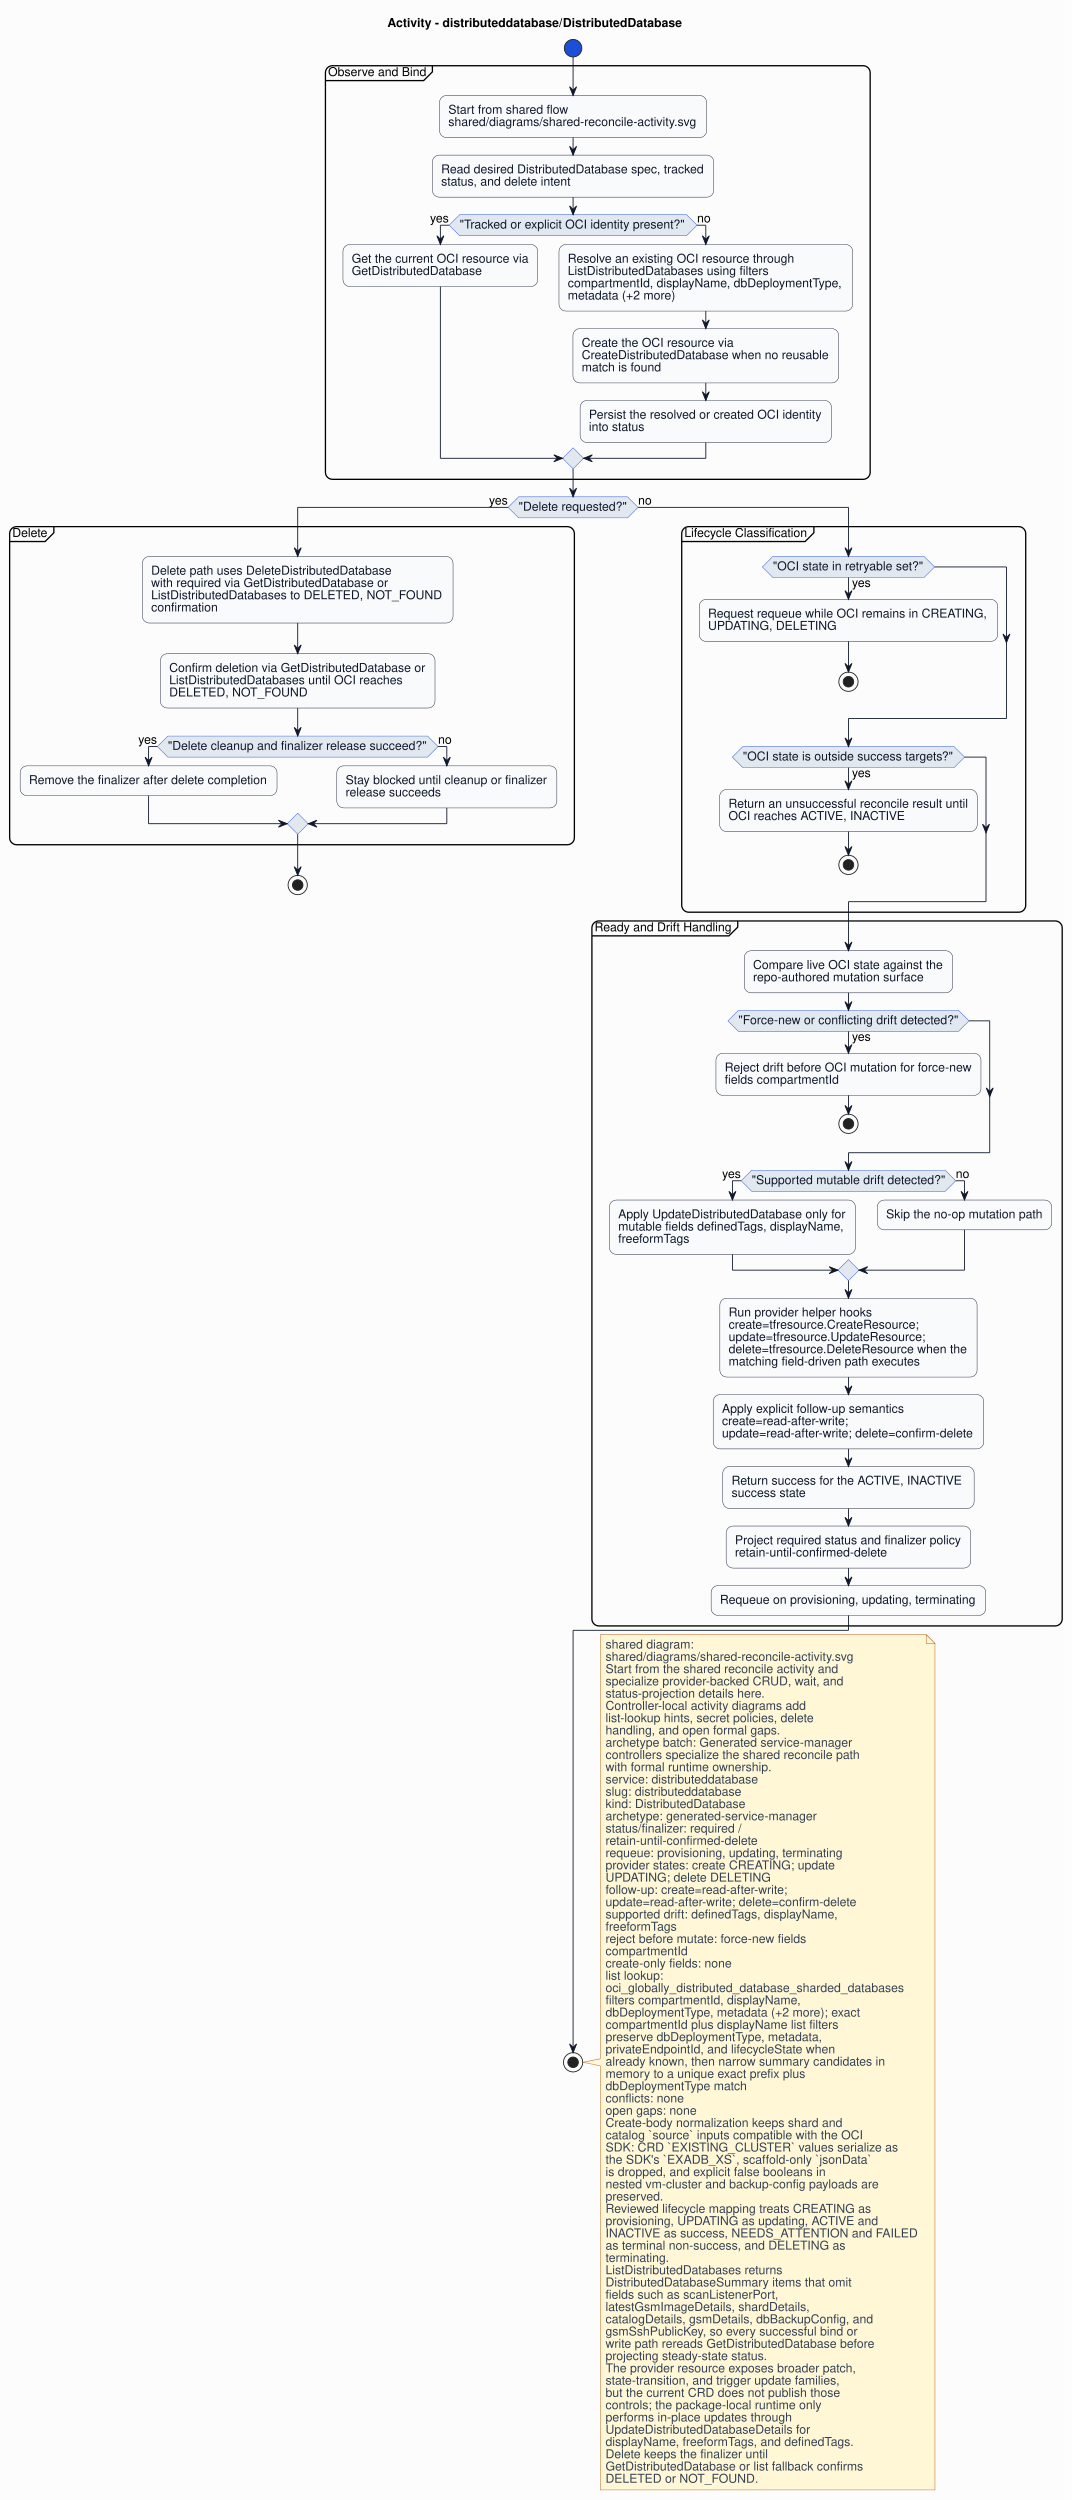
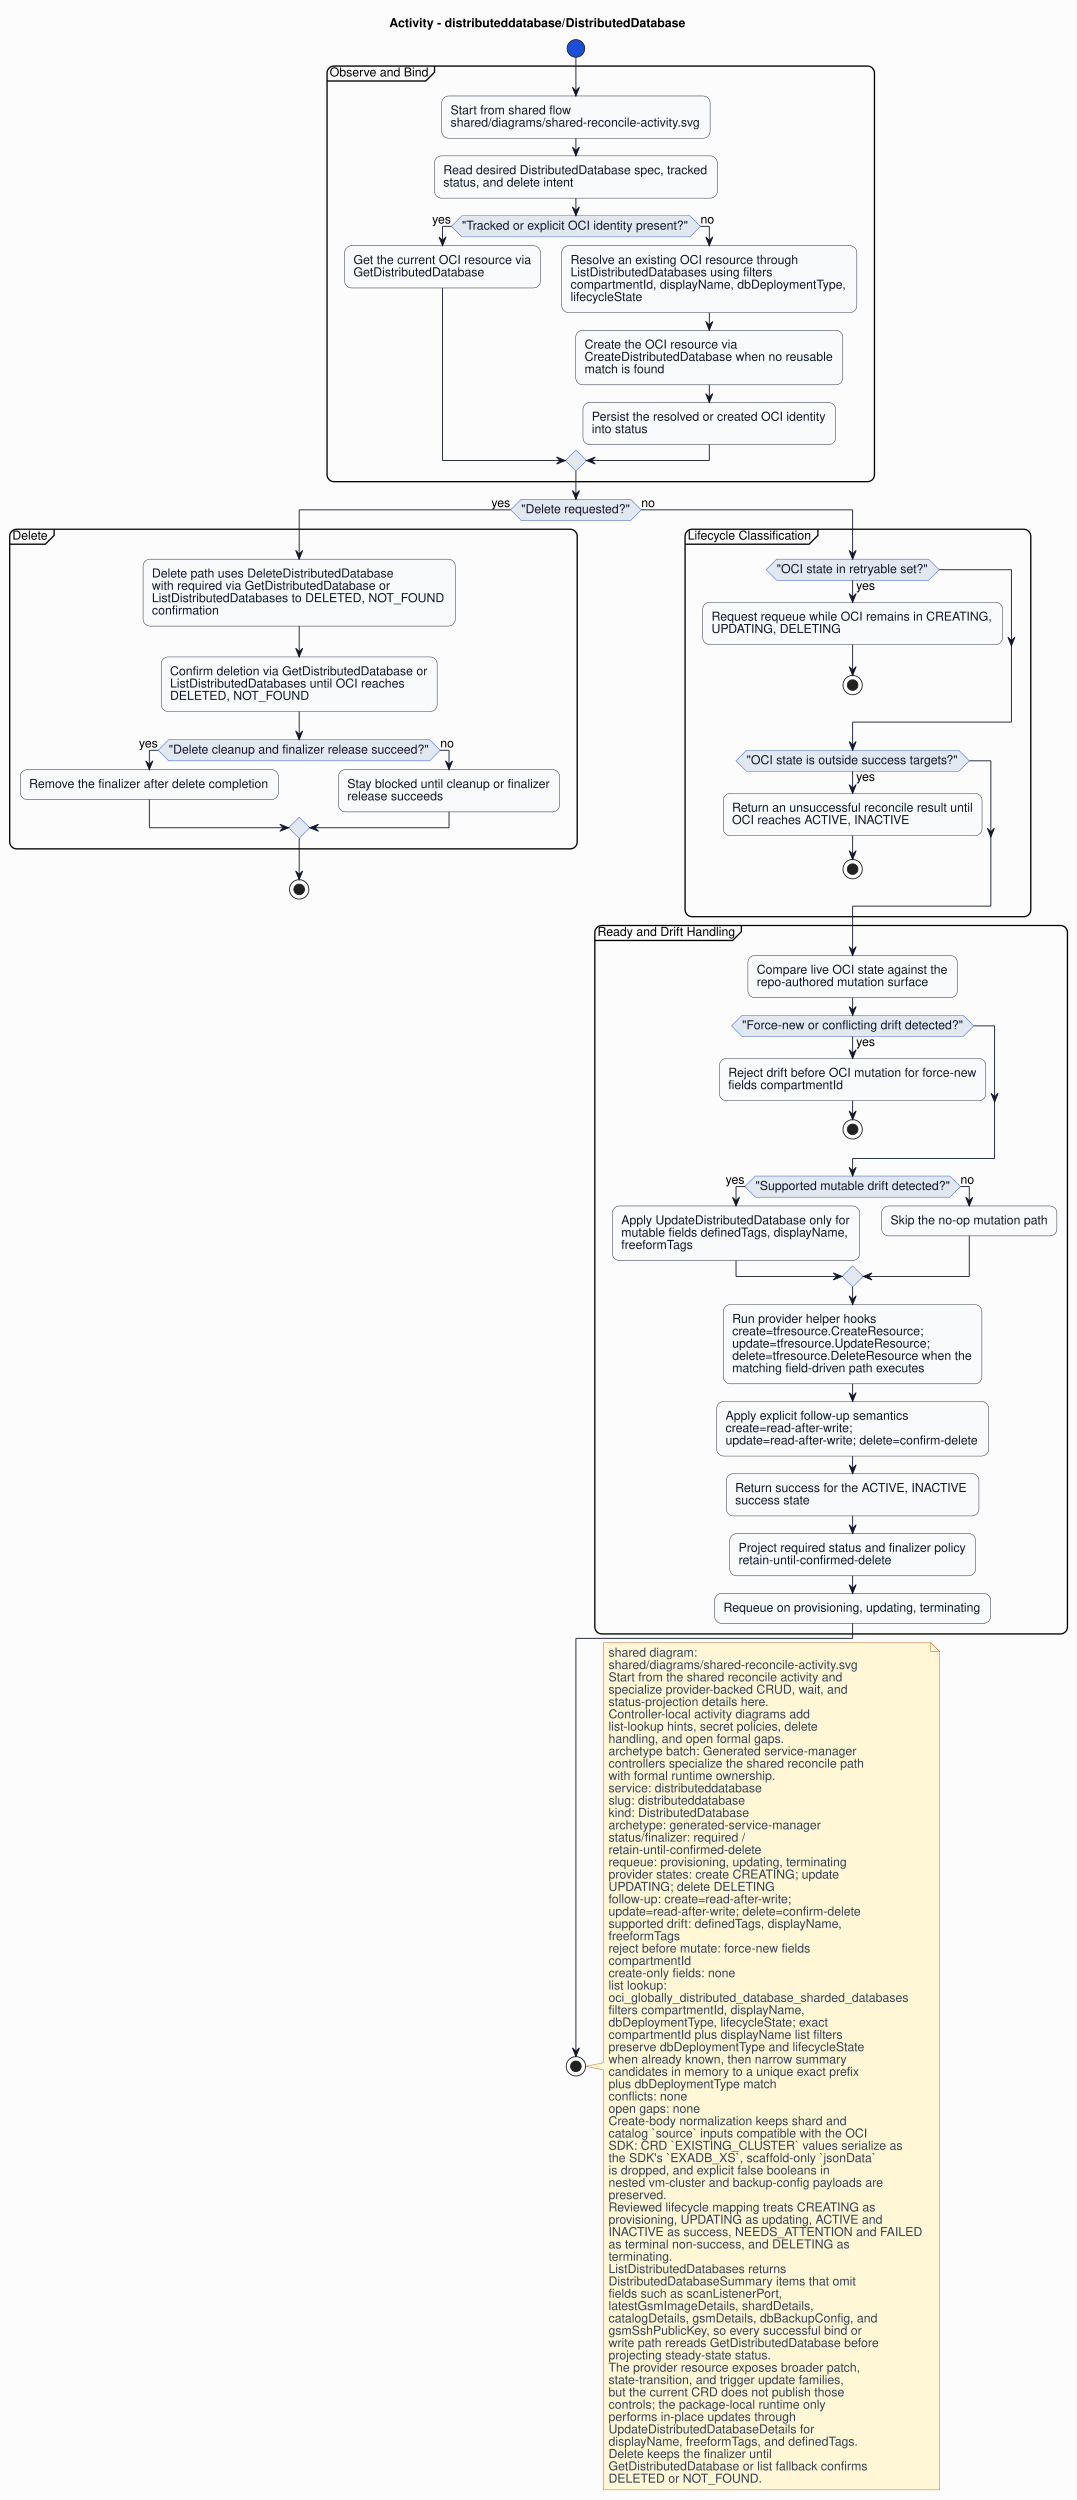
- <svg xmlns="http://www.w3.org/2000/svg" contentStyleType="text/css" data-diagram-type="ACTIVITY" height="2853px" preserveAspectRatio="none" style="width:1223px;height:2853px;background:#FCFCFD;" version="1.1" viewBox="0 0 1223 2853" width="1223px" zoomAndPan="magnify">
+ <svg xmlns="http://www.w3.org/2000/svg" contentStyleType="text/css" data-diagram-type="ACTIVITY" height="2839px" preserveAspectRatio="none" style="width:1223px;height:2839px;background:#FCFCFD;" version="1.1" viewBox="0 0 1223 2839" width="1223px" zoomAndPan="magnify">
  <defs />
  <g>
-     <rect fill="#FCFCFD" height="2853" style="stroke:none;stroke-width:1;" width="1223" x="0" y="0" />
+     <rect fill="#FCFCFD" height="2839" style="stroke:none;stroke-width:1;" width="1223" x="0" y="0" />
    <g class="title" data-source-line="10">
      <text fill="#000000" font-family="Helvetica" font-size="14" font-weight="bold" lengthAdjust="spacing" textLength="336.075" x="442.058" y="30.78">Activity - distributeddatabase/DistributedDatabase</text>
    </g>
    <ellipse cx="654.002" cy="55" fill="#1D4ED8" rx="10" ry="10" style="stroke:#222222;stroke-width:1;" />
    <rect fill="none" height="472" rx="8" ry="8" style="stroke:#000000;stroke-width:1.5;" width="621.655" x="371.385" y="75" />
    <path d="M493.453,75 L493.453,82 L483.453,92 L371.385,92" fill="none" style="stroke:#000000;stroke-width:1.5;" />
    <text fill="#000000" font-family="Helvetica" font-size="14" lengthAdjust="spacing" textLength="112.068" x="374.385" y="86.78">Observe and Bind</text>
    <rect fill="#F8FAFC" height="48" rx="8" ry="8" style="stroke:#0F172A;stroke-width:0.5;" width="304.785" x="501.61" y="109" />
    <text fill="#0F172A" font-family="Helvetica" font-size="14" lengthAdjust="spacing" textLength="136.938" x="511.61" y="129.78">Start from shared flow</text>
    <text fill="#0F172A" font-family="Helvetica" font-size="14" lengthAdjust="spacing" textLength="284.785" x="511.61" y="143.78">shared/diagrams/shared-reconcile-activity.svg</text>
    <rect fill="#F8FAFC" height="48" rx="8" ry="8" style="stroke:#0F172A;stroke-width:0.5;" width="321.164" x="493.42" y="177" />
    <text fill="#0F172A" font-family="Helvetica" font-size="14" lengthAdjust="spacing" textLength="301.164" x="503.42" y="197.78">Read desired DistributedDatabase spec, tracked</text>
    <text fill="#0F172A" font-family="Helvetica" font-size="14" lengthAdjust="spacing" textLength="148.661" x="503.42" y="211.78">status, and delete intent</text>
    <polygon fill="#E2E8F0" points="524.536,245,783.468,245,795.468,257,783.468,269,524.536,269,512.536,257,524.536,245" style="stroke:#1D4ED8;stroke-width:0.5;" />
    <text fill="#0F172A" font-family="Helvetica" font-size="14" lengthAdjust="spacing" textLength="258.932" x="524.536" y="260.78">"Tracked or explicit OCI identity present?"</text>
    <text fill="#000000" font-family="Helvetica" font-size="14" lengthAdjust="spacing" textLength="21.786" x="490.75" y="253.78">yes</text>
    <text fill="#000000" font-family="Helvetica" font-size="14" lengthAdjust="spacing" textLength="15.572" x="795.468" y="253.78">no</text>
    <rect fill="#F8FAFC" height="48" rx="8" ry="8" style="stroke:#0F172A;stroke-width:0.5;" width="222.303" x="391.385" y="279" />
    <text fill="#0F172A" font-family="Helvetica" font-size="14" lengthAdjust="spacing" textLength="202.303" x="401.385" y="299.78">Get the current OCI resource via</text>
    <text fill="#0F172A" font-family="Helvetica" font-size="14" lengthAdjust="spacing" textLength="149.413" x="401.385" y="313.78">GetDistributedDatabase</text>
    <rect fill="#F8FAFC" height="76" rx="8" ry="8" style="stroke:#0F172A;stroke-width:0.5;" width="335.144" x="637.896" y="279" />
    <text fill="#0F172A" font-family="Helvetica" font-size="14" lengthAdjust="spacing" textLength="259.909" x="647.896" y="299.78">Resolve an existing OCI resource through</text>
    <text fill="#0F172A" font-family="Helvetica" font-size="14" lengthAdjust="spacing" textLength="230.33" x="647.896" y="313.78">ListDistributedDatabases using filters</text>
    <text fill="#0F172A" font-family="Helvetica" font-size="14" lengthAdjust="spacing" textLength="315.144" x="647.896" y="327.78">compartmentId, displayName, dbDeploymentType,</text>
-     <text fill="#0F172A" font-family="Helvetica" font-size="14" lengthAdjust="spacing" textLength="123.334" x="647.896" y="341.78">metadata (+2 more)</text>
+     <text fill="#0F172A" font-family="Helvetica" font-size="14" lengthAdjust="spacing" textLength="82.482" x="647.896" y="341.78">lifecycleState</text>
    <rect fill="#F8FAFC" height="62" rx="8" ry="8" style="stroke:#0F172A;stroke-width:0.5;" width="303.281" x="653.827" y="375" />
    <text fill="#0F172A" font-family="Helvetica" font-size="14" lengthAdjust="spacing" textLength="174.296" x="663.827" y="395.78">Create the OCI resource via</text>
    <text fill="#0F172A" font-family="Helvetica" font-size="14" lengthAdjust="spacing" textLength="283.281" x="663.827" y="409.78">CreateDistributedDatabase when no reusable</text>
    <text fill="#0F172A" font-family="Helvetica" font-size="14" lengthAdjust="spacing" textLength="91.048" x="663.827" y="423.78">match is found</text>
    <rect fill="#F8FAFC" height="48" rx="8" ry="8" style="stroke:#0F172A;stroke-width:0.5;" width="286.896" x="662.02" y="457" />
    <text fill="#0F172A" font-family="Helvetica" font-size="14" lengthAdjust="spacing" textLength="266.896" x="672.02" y="477.78">Persist the resolved or created OCI identity</text>
    <text fill="#0F172A" font-family="Helvetica" font-size="14" lengthAdjust="spacing" textLength="63.813" x="672.02" y="491.78">into status</text>
    <polygon fill="#E2E8F0" points="654.002,511,666.002,523,654.002,535,642.002,523,654.002,511" style="stroke:#1D4ED8;stroke-width:0.5;" />
    <polygon fill="#E2E8F0" points="591.826,567,716.178,567,728.178,579,716.178,591,591.826,591,579.826,579,591.826,567" style="stroke:#1D4ED8;stroke-width:0.5;" />
    <text fill="#0F172A" font-family="Helvetica" font-size="14" lengthAdjust="spacing" textLength="124.353" x="591.826" y="582.78">"Delete requested?"</text>
    <text fill="#000000" font-family="Helvetica" font-size="14" lengthAdjust="spacing" textLength="21.786" x="558.04" y="575.78">yes</text>
    <text fill="#000000" font-family="Helvetica" font-size="14" lengthAdjust="spacing" textLength="15.572" x="728.178" y="575.78">no</text>
    <rect fill="none" height="363" rx="8" ry="8" style="stroke:#000000;stroke-width:1.5;" width="644.481" x="11" y="601" />
    <path d="M61.469,601 L61.469,608 L51.469,618 L11,618" fill="none" style="stroke:#000000;stroke-width:1.5;" />
    <text fill="#000000" font-family="Helvetica" font-size="14" lengthAdjust="spacing" textLength="40.469" x="14" y="612.78">Delete</text>
    <rect fill="#F8FAFC" height="76" rx="8" ry="8" style="stroke:#0F172A;stroke-width:0.5;" width="354.551" x="162.469" y="635" />
    <text fill="#0F172A" font-family="Helvetica" font-size="14" lengthAdjust="spacing" textLength="276.274" x="172.469" y="655.78">Delete path uses DeleteDistributedDatabase</text>
    <text fill="#0F172A" font-family="Helvetica" font-size="14" lengthAdjust="spacing" textLength="271.578" x="172.469" y="669.78">with required via GetDistributedDatabase or</text>
    <text fill="#0F172A" font-family="Helvetica" font-size="14" lengthAdjust="spacing" textLength="334.551" x="172.469" y="683.78">ListDistributedDatabases to DELETED, NOT_FOUND</text>
    <text fill="#0F172A" font-family="Helvetica" font-size="14" lengthAdjust="spacing" textLength="76.255" x="172.469" y="697.78">confirmation</text>
    <rect fill="#F8FAFC" height="62" rx="8" ry="8" style="stroke:#0F172A;stroke-width:0.5;" width="313.364" x="183.062" y="746" />
    <text fill="#0F172A" font-family="Helvetica" font-size="14" lengthAdjust="spacing" textLength="293.364" x="193.062" y="766.78">Confirm deletion via GetDistributedDatabase or</text>
    <text fill="#0F172A" font-family="Helvetica" font-size="14" lengthAdjust="spacing" textLength="267.682" x="193.062" y="780.78">ListDistributedDatabases until OCI reaches</text>
    <text fill="#0F172A" font-family="Helvetica" font-size="14" lengthAdjust="spacing" textLength="159.462" x="193.062" y="794.78">DELETED, NOT_FOUND</text>
    <polygon fill="#E2E8F0" points="191.572,840,487.916,840,499.916,852,487.916,864,191.572,864,179.572,852,191.572,840" style="stroke:#1D4ED8;stroke-width:0.5;" />
    <text fill="#0F172A" font-family="Helvetica" font-size="14" lengthAdjust="spacing" textLength="296.345" x="191.572" y="855.78">"Delete cleanup and finalizer release succeed?"</text>
    <text fill="#000000" font-family="Helvetica" font-size="14" lengthAdjust="spacing" textLength="21.786" x="157.786" y="848.78">yes</text>
    <text fill="#000000" font-family="Helvetica" font-size="14" lengthAdjust="spacing" textLength="15.572" x="499.916" y="848.78">no</text>
    <rect fill="#F8FAFC" height="34" rx="8" ry="8" style="stroke:#0F172A;stroke-width:0.5;" width="293.144" x="23" y="874" />
    <text fill="#0F172A" font-family="Helvetica" font-size="14" lengthAdjust="spacing" textLength="273.144" x="33" y="894.78">Remove the finalizer after delete completion</text>
    <rect fill="#F8FAFC" height="48" rx="8" ry="8" style="stroke:#0F172A;stroke-width:0.5;" width="251.13" x="384.352" y="874" />
    <text fill="#0F172A" font-family="Helvetica" font-size="14" lengthAdjust="spacing" textLength="231.13" x="394.352" y="894.78">Stay blocked until cleanup or finalizer</text>
    <text fill="#0F172A" font-family="Helvetica" font-size="14" lengthAdjust="spacing" textLength="108.951" x="394.352" y="908.78">release succeeds</text>
    <polygon fill="#E2E8F0" points="339.744,928,351.744,940,339.744,952,327.744,940,339.744,928" style="stroke:#1D4ED8;stroke-width:0.5;" />
    <ellipse cx="339.744" cy="1010" fill="none" rx="11" ry="11" style="stroke:#222222;stroke-width:1;" />
    <ellipse cx="339.744" cy="1010" fill="#222222" rx="6" ry="6" style="stroke:#222222;stroke-width:1;" />
    <rect fill="none" height="440" rx="8" ry="8" style="stroke:#000000;stroke-width:1.5;" width="392.571" x="777.975" y="601" />
    <path d="M928.809,601 L928.809,608 L918.809,618 L777.975,618" fill="none" style="stroke:#000000;stroke-width:1.5;" />
    <text fill="#000000" font-family="Helvetica" font-size="14" lengthAdjust="spacing" textLength="140.834" x="780.975" y="612.78">Lifecycle Classification</text>
    <rect fill="#F8FAFC" height="48" rx="8" ry="8" style="stroke:#0F172A;stroke-width:0.5;" width="340.571" x="797.975" y="684" />
    <text fill="#0F172A" font-family="Helvetica" font-size="14" lengthAdjust="spacing" textLength="320.571" x="807.975" y="704.78">Request requeue while OCI remains in CREATING,</text>
    <text fill="#0F172A" font-family="Helvetica" font-size="14" lengthAdjust="spacing" textLength="150.131" x="807.975" y="718.78">UPDATING, DELETING</text>
    <ellipse cx="968.26" cy="778" fill="none" rx="11" ry="11" style="stroke:#222222;stroke-width:1;" />
    <ellipse cx="968.26" cy="778" fill="#222222" rx="6" ry="6" style="stroke:#222222;stroke-width:1;" />
    <polygon fill="#E2E8F0" points="881.977,635,1054.543,635,1066.543,647,1054.543,659,881.977,659,869.977,647,881.977,635" style="stroke:#1D4ED8;stroke-width:0.5;" />
    <text fill="#000000" font-family="Helvetica" font-size="14" lengthAdjust="spacing" textLength="21.786" x="972.26" y="669.78">yes</text>
    <text fill="#0F172A" font-family="Helvetica" font-size="14" lengthAdjust="spacing" textLength="172.566" x="881.977" y="650.78">"OCI state in retryable set?"</text>
    <rect fill="#F8FAFC" height="48" rx="8" ry="8" style="stroke:#0F172A;stroke-width:0.5;" width="293.916" x="821.302" y="901" />
    <text fill="#0F172A" font-family="Helvetica" font-size="14" lengthAdjust="spacing" textLength="273.916" x="831.302" y="921.78">Return an unsuccessful reconcile result until</text>
    <text fill="#0F172A" font-family="Helvetica" font-size="14" lengthAdjust="spacing" textLength="205.386" x="831.302" y="935.78">OCI reaches ACTIVE, INACTIVE</text>
    <ellipse cx="968.26" cy="987" fill="none" rx="11" ry="11" style="stroke:#222222;stroke-width:1;" />
    <ellipse cx="968.26" cy="987" fill="#222222" rx="6" ry="6" style="stroke:#222222;stroke-width:1;" />
    <polygon fill="#E2E8F0" points="847.739,852,1088.781,852,1100.781,864,1088.781,876,847.739,876,835.739,864,847.739,852" style="stroke:#1D4ED8;stroke-width:0.5;" />
    <text fill="#000000" font-family="Helvetica" font-size="14" lengthAdjust="spacing" textLength="21.786" x="972.26" y="886.78">yes</text>
    <text fill="#0F172A" font-family="Helvetica" font-size="14" lengthAdjust="spacing" textLength="241.042" x="847.739" y="867.78">"OCI state is outside success targets?"</text>
    <rect fill="none" height="804.5" rx="8" ry="8" style="stroke:#000000;stroke-width:1.5;" width="536.71" x="675.481" y="1051" />
    <path d="M841.901,1051 L841.901,1058 L831.901,1068 L675.481,1068" fill="none" style="stroke:#000000;stroke-width:1.5;" />
    <text fill="#000000" font-family="Helvetica" font-size="14" lengthAdjust="spacing" textLength="156.42" x="678.481" y="1062.78">Ready and Drift Handling</text>
    <rect fill="#F8FAFC" height="48" rx="8" ry="8" style="stroke:#0F172A;stroke-width:0.5;" width="237.882" x="849.319" y="1085" />
    <text fill="#0F172A" font-family="Helvetica" font-size="14" lengthAdjust="spacing" textLength="217.882" x="859.319" y="1105.78">Compare live OCI state against the</text>
    <text fill="#0F172A" font-family="Helvetica" font-size="14" lengthAdjust="spacing" textLength="195.337" x="859.319" y="1119.78">repo-authored mutation surface</text>
    <rect fill="#F8FAFC" height="48" rx="8" ry="8" style="stroke:#0F172A;stroke-width:0.5;" width="302.447" x="817.037" y="1202" />
    <text fill="#0F172A" font-family="Helvetica" font-size="14" lengthAdjust="spacing" textLength="282.447" x="827.037" y="1222.78">Reject drift before OCI mutation for force-new</text>
    <text fill="#0F172A" font-family="Helvetica" font-size="14" lengthAdjust="spacing" textLength="129.944" x="827.037" y="1236.78">fields compartmentId</text>
    <ellipse cx="968.26" cy="1282.5" fill="none" rx="11" ry="11" style="stroke:#222222;stroke-width:1;" />
    <ellipse cx="968.26" cy="1282.5" fill="#222222" rx="6" ry="6" style="stroke:#222222;stroke-width:1;" />
    <polygon fill="#E2E8F0" points="842.677,1153,1093.843,1153,1105.843,1165,1093.843,1177,842.677,1177,830.677,1165,842.677,1153" style="stroke:#1D4ED8;stroke-width:0.5;" />
    <text fill="#000000" font-family="Helvetica" font-size="14" lengthAdjust="spacing" textLength="21.786" x="972.26" y="1187.78">yes</text>
    <text fill="#0F172A" font-family="Helvetica" font-size="14" lengthAdjust="spacing" textLength="251.166" x="842.677" y="1168.78">"Force-new or conflicting drift detected?"</text>
    <polygon fill="#E2E8F0" points="857.832,1335.5,1078.688,1335.5,1090.688,1347.5,1078.688,1359.5,857.832,1359.5,845.832,1347.5,857.832,1335.5" style="stroke:#1D4ED8;stroke-width:0.5;" />
    <text fill="#0F172A" font-family="Helvetica" font-size="14" lengthAdjust="spacing" textLength="220.856" x="857.832" y="1351.28">"Supported mutable drift detected?"</text>
    <text fill="#000000" font-family="Helvetica" font-size="14" lengthAdjust="spacing" textLength="21.786" x="824.046" y="1344.28">yes</text>
    <text fill="#000000" font-family="Helvetica" font-size="14" lengthAdjust="spacing" textLength="15.572" x="1090.688" y="1344.28">no</text>
    <rect fill="#F8FAFC" height="62" rx="8" ry="8" style="stroke:#0F172A;stroke-width:0.5;" width="280.702" x="695.481" y="1369.5" />
    <text fill="#0F172A" font-family="Helvetica" font-size="14" lengthAdjust="spacing" textLength="260.702" x="705.481" y="1390.28">Apply UpdateDistributedDatabase only for</text>
    <text fill="#0F172A" font-family="Helvetica" font-size="14" lengthAdjust="spacing" textLength="259.916" x="705.481" y="1404.28">mutable fields definedTags, displayName,</text>
    <text fill="#0F172A" font-family="Helvetica" font-size="14" lengthAdjust="spacing" textLength="83.248" x="705.481" y="1418.28">freeformTags</text>
    <rect fill="#F8FAFC" height="34" rx="8" ry="8" style="stroke:#0F172A;stroke-width:0.5;" width="199.006" x="1001.185" y="1369.5" />
    <text fill="#0F172A" font-family="Helvetica" font-size="14" lengthAdjust="spacing" textLength="179.006" x="1011.185" y="1390.28">Skip the no-op mutation path</text>
    <polygon fill="#E2E8F0" points="968.26,1437.5,980.26,1449.5,968.26,1461.5,956.26,1449.5,968.26,1437.5" style="stroke:#1D4ED8;stroke-width:0.5;" />
    <rect fill="#F8FAFC" height="90" rx="8" ry="8" style="stroke:#0F172A;stroke-width:0.5;" width="293.554" x="821.483" y="1481.5" />
    <text fill="#0F172A" font-family="Helvetica" font-size="14" lengthAdjust="spacing" textLength="164.206" x="831.483" y="1502.28">Run provider helper hooks</text>
    <text fill="#0F172A" font-family="Helvetica" font-size="14" lengthAdjust="spacing" textLength="219.051" x="831.483" y="1516.28">create=tfresource.CreateResource;</text>
    <text fill="#0F172A" font-family="Helvetica" font-size="14" lengthAdjust="spacing" textLength="226.085" x="831.483" y="1530.28">update=tfresource.UpdateResource;</text>
    <text fill="#0F172A" font-family="Helvetica" font-size="14" lengthAdjust="spacing" textLength="273.554" x="831.483" y="1544.28">delete=tfresource.DeleteResource when the</text>
    <text fill="#0F172A" font-family="Helvetica" font-size="14" lengthAdjust="spacing" textLength="220.233" x="831.483" y="1558.28">matching field-driven path executes</text>
    <rect fill="#F8FAFC" height="62" rx="8" ry="8" style="stroke:#0F172A;stroke-width:0.5;" width="308.716" x="813.902" y="1591.5" />
    <text fill="#0F172A" font-family="Helvetica" font-size="14" lengthAdjust="spacing" textLength="208.53" x="823.902" y="1612.28">Apply explicit follow-up semantics</text>
    <text fill="#0F172A" font-family="Helvetica" font-size="14" lengthAdjust="spacing" textLength="145.893" x="823.902" y="1626.28">create=read-after-write;</text>
    <text fill="#0F172A" font-family="Helvetica" font-size="14" lengthAdjust="spacing" textLength="288.716" x="823.902" y="1640.28">update=read-after-write; delete=confirm-delete</text>
    <rect fill="#F8FAFC" height="48" rx="8" ry="8" style="stroke:#0F172A;stroke-width:0.5;" width="286.861" x="824.83" y="1673.5" />
    <text fill="#0F172A" font-family="Helvetica" font-size="14" lengthAdjust="spacing" textLength="266.861" x="834.83" y="1694.28">Return success for the ACTIVE, INACTIVE</text>
    <text fill="#0F172A" font-family="Helvetica" font-size="14" lengthAdjust="spacing" textLength="84.814" x="834.83" y="1708.28">success state</text>
    <rect fill="#F8FAFC" height="48" rx="8" ry="8" style="stroke:#0F172A;stroke-width:0.5;" width="279.13" x="828.695" y="1741.5" />
    <text fill="#0F172A" font-family="Helvetica" font-size="14" lengthAdjust="spacing" textLength="259.13" x="838.695" y="1762.28">Project required status and finalizer policy</text>
    <text fill="#0F172A" font-family="Helvetica" font-size="14" lengthAdjust="spacing" textLength="174.303" x="838.695" y="1776.28">retain-until-confirmed-delete</text>
    <rect fill="#F8FAFC" height="34" rx="8" ry="8" style="stroke:#0F172A;stroke-width:0.5;" width="313.419" x="811.551" y="1809.5" />
    <text fill="#0F172A" font-family="Helvetica" font-size="14" lengthAdjust="spacing" textLength="293.419" x="821.551" y="1830.28">Requeue on provisioning, updating, terminating</text>
-     <path d="M685.002,1865.5 L685.002,2349.5 L665.002,2353.5 L685.002,2357.5 L685.002,2841.5 A0,0 0 0 0 685.002,2841.5 L1066.987,2841.5 A0,0 0 0 0 1066.987,2841.5 L1066.987,1875.5 L1056.987,1865.5 L685.002,1865.5 A0,0 0 0 0 685.002,1865.5" fill="#FFF7D6" style="stroke:#B45309;stroke-width:0.5;" />
+     <path d="M685.002,1865.5 L685.002,2342.5 L665.002,2346.5 L685.002,2350.5 L685.002,2827.5 A0,0 0 0 0 685.002,2827.5 L1066.987,2827.5 A0,0 0 0 0 1066.987,2827.5 L1066.987,1875.5 L1056.987,1865.5 L685.002,1865.5 A0,0 0 0 0 685.002,1865.5" fill="#FFF7D6" style="stroke:#B45309;stroke-width:0.5;" />
    <path d="M1056.987,1865.5 L1056.987,1875.5 L1066.987,1875.5 L1056.987,1865.5" fill="#FFF7D6" style="stroke:#B45309;stroke-width:0.5;" />
    <text fill="#334155" font-family="Helvetica" font-size="14" lengthAdjust="spacing" textLength="101.165" x="691.002" y="1881.28">shared diagram:</text>
    <text fill="#334155" font-family="Helvetica" font-size="14" lengthAdjust="spacing" textLength="284.785" x="691.002" y="1895.28">shared/diagrams/shared-reconcile-activity.svg</text>
    <text fill="#334155" font-family="Helvetica" font-size="14" lengthAdjust="spacing" textLength="265.344" x="691.002" y="1909.28">Start from the shared reconcile activity and</text>
    <text fill="#334155" font-family="Helvetica" font-size="14" lengthAdjust="spacing" textLength="273.896" x="691.002" y="1923.28">specialize provider-backed CRUD, wait, and</text>
    <text fill="#334155" font-family="Helvetica" font-size="14" lengthAdjust="spacing" textLength="182.875" x="691.002" y="1937.28">status-projection details here.</text>
    <text fill="#334155" font-family="Helvetica" font-size="14" lengthAdjust="spacing" textLength="229.537" x="691.002" y="1951.28">Controller-local activity diagrams add</text>
    <text fill="#334155" font-family="Helvetica" font-size="14" lengthAdjust="spacing" textLength="238.895" x="691.002" y="1965.28">list-lookup hints, secret policies, delete</text>
    <text fill="#334155" font-family="Helvetica" font-size="14" lengthAdjust="spacing" textLength="200.033" x="691.002" y="1979.28">handling, and open formal gaps.</text>
    <text fill="#334155" font-family="Helvetica" font-size="14" lengthAdjust="spacing" textLength="281.709" x="691.002" y="1993.28">archetype batch: Generated service-manager</text>
    <text fill="#334155" font-family="Helvetica" font-size="14" lengthAdjust="spacing" textLength="291.047" x="691.002" y="2007.28">controllers specialize the shared reconcile path</text>
    <text fill="#334155" font-family="Helvetica" font-size="14" lengthAdjust="spacing" textLength="189.848" x="691.002" y="2021.28">with formal runtime ownership.</text>
    <text fill="#334155" font-family="Helvetica" font-size="14" lengthAdjust="spacing" textLength="174.323" x="691.002" y="2035.28">service: distributeddatabase</text>
    <text fill="#334155" font-family="Helvetica" font-size="14" lengthAdjust="spacing" textLength="155.661" x="691.002" y="2049.28">slug: distributeddatabase</text>
    <text fill="#334155" font-family="Helvetica" font-size="14" lengthAdjust="spacing" textLength="160.31" x="691.002" y="2063.28">kind: DistributedDatabase</text>
    <text fill="#334155" font-family="Helvetica" font-size="14" lengthAdjust="spacing" textLength="241.24" x="691.002" y="2077.28">archetype: generated-service-manager</text>
    <text fill="#334155" font-family="Helvetica" font-size="14" lengthAdjust="spacing" textLength="156.406" x="691.002" y="2091.28">status/finalizer: required /</text>
    <text fill="#334155" font-family="Helvetica" font-size="14" lengthAdjust="spacing" textLength="174.303" x="691.002" y="2105.28">retain-until-confirmed-delete</text>
    <text fill="#334155" font-family="Helvetica" font-size="14" lengthAdjust="spacing" textLength="272.398" x="691.002" y="2119.28">requeue: provisioning, updating, terminating</text>
    <text fill="#334155" font-family="Helvetica" font-size="14" lengthAdjust="spacing" textLength="265.337" x="691.002" y="2133.28">provider states: create CREATING; update</text>
    <text fill="#334155" font-family="Helvetica" font-size="14" lengthAdjust="spacing" textLength="192.165" x="691.002" y="2147.28">UPDATING; delete DELETING</text>
    <text fill="#334155" font-family="Helvetica" font-size="14" lengthAdjust="spacing" textLength="209.699" x="691.002" y="2161.28">follow-up: create=read-after-write;</text>
    <text fill="#334155" font-family="Helvetica" font-size="14" lengthAdjust="spacing" textLength="288.716" x="691.002" y="2175.28">update=read-after-write; delete=confirm-delete</text>
    <text fill="#334155" font-family="Helvetica" font-size="14" lengthAdjust="spacing" textLength="266.923" x="691.002" y="2189.28">supported drift: definedTags, displayName,</text>
    <text fill="#334155" font-family="Helvetica" font-size="14" lengthAdjust="spacing" textLength="83.248" x="691.002" y="2203.28">freeformTags</text>
    <text fill="#334155" font-family="Helvetica" font-size="14" lengthAdjust="spacing" textLength="230.33" x="691.002" y="2217.28">reject before mutate: force-new fields</text>
    <text fill="#334155" font-family="Helvetica" font-size="14" lengthAdjust="spacing" textLength="93.372" x="691.002" y="2231.28">compartmentId</text>
    <text fill="#334155" font-family="Helvetica" font-size="14" lengthAdjust="spacing" textLength="144.751" x="691.002" y="2245.28">create-only fields: none</text>
    <text fill="#334155" font-family="Helvetica" font-size="14" lengthAdjust="spacing" textLength="66.144" x="691.002" y="2259.28">list lookup:</text>
    <text fill="#334155" font-family="Helvetica" font-size="14" lengthAdjust="spacing" textLength="341.701" x="691.002" y="2273.28">oci_globally_distributed_database_sharded_databases</text>
    <text fill="#334155" font-family="Helvetica" font-size="14" lengthAdjust="spacing" textLength="223.303" x="691.002" y="2287.28">filters compartmentId, displayName,</text>
-     <text fill="#334155" font-family="Helvetica" font-size="14" lengthAdjust="spacing" textLength="293.754" x="691.002" y="2301.28">dbDeploymentType, metadata (+2 more); exact</text>
+     <text fill="#334155" font-family="Helvetica" font-size="14" lengthAdjust="spacing" textLength="252.902" x="691.002" y="2301.28">dbDeploymentType, lifecycleState; exact</text>
    <text fill="#334155" font-family="Helvetica" font-size="14" lengthAdjust="spacing" textLength="266.096" x="691.002" y="2315.28">compartmentId plus displayName list filters</text>
-     <text fill="#334155" font-family="Helvetica" font-size="14" lengthAdjust="spacing" textLength="249.799" x="691.002" y="2329.28">preserve dbDeploymentType, metadata,</text>
-     <text fill="#334155" font-family="Helvetica" font-size="14" lengthAdjust="spacing" textLength="263.833" x="691.002" y="2343.28">privateEndpointId, and lifecycleState when</text>
-     <text fill="#334155" font-family="Helvetica" font-size="14" lengthAdjust="spacing" textLength="319.826" x="691.002" y="2357.28">already known, then narrow summary candidates in</text>
-     <text fill="#334155" font-family="Helvetica" font-size="14" lengthAdjust="spacing" textLength="228.778" x="691.002" y="2371.28">memory to a unique exact prefix plus</text>
-     <text fill="#334155" font-family="Helvetica" font-size="14" lengthAdjust="spacing" textLength="163.413" x="691.002" y="2385.28">dbDeploymentType match</text>
-     <text fill="#334155" font-family="Helvetica" font-size="14" lengthAdjust="spacing" textLength="89.496" x="691.002" y="2399.28">conflicts: none</text>
-     <text fill="#334155" font-family="Helvetica" font-size="14" lengthAdjust="spacing" textLength="104.316" x="691.002" y="2413.28">open gaps: none</text>
-     <text fill="#334155" font-family="Helvetica" font-size="14" lengthAdjust="spacing" textLength="271.599" x="691.002" y="2427.28">Create-body normalization keeps shard and</text>
-     <text fill="#334155" font-family="Helvetica" font-size="14" lengthAdjust="spacing" textLength="294.137" x="691.002" y="2441.28">catalog `source` inputs compatible with the OCI</text>
-     <text fill="#334155" font-family="Helvetica" font-size="14" lengthAdjust="spacing" textLength="336.861" x="691.002" y="2455.28">SDK: CRD `EXISTING_CLUSTER` values serialize as</text>
-     <text fill="#334155" font-family="Helvetica" font-size="14" lengthAdjust="spacing" textLength="303.789" x="691.002" y="2469.28">the SDK's `EXADB_XS`, scaffold-only `jsonData`</text>
-     <text fill="#334155" font-family="Helvetica" font-size="14" lengthAdjust="spacing" textLength="252.164" x="691.002" y="2483.28">is dropped, and explicit false booleans in</text>
-     <text fill="#334155" font-family="Helvetica" font-size="14" lengthAdjust="spacing" textLength="312.84" x="691.002" y="2497.28">nested vm-cluster and backup-config payloads are</text>
-     <text fill="#334155" font-family="Helvetica" font-size="14" lengthAdjust="spacing" textLength="66.144" x="691.002" y="2511.28">preserved.</text>
-     <text fill="#334155" font-family="Helvetica" font-size="14" lengthAdjust="spacing" textLength="306.558" x="691.002" y="2525.28">Reviewed lifecycle mapping treats CREATING as</text>
-     <text fill="#334155" font-family="Helvetica" font-size="14" lengthAdjust="spacing" textLength="316.702" x="691.002" y="2539.28">provisioning, UPDATING as updating, ACTIVE and</text>
-     <text fill="#334155" font-family="Helvetica" font-size="14" lengthAdjust="spacing" textLength="360.985" x="691.002" y="2553.28">INACTIVE as success, NEEDS_ATTENTION and FAILED</text>
-     <text fill="#334155" font-family="Helvetica" font-size="14" lengthAdjust="spacing" textLength="274.668" x="691.002" y="2567.28">as terminal non-success, and DELETING as</text>
-     <text fill="#334155" font-family="Helvetica" font-size="14" lengthAdjust="spacing" textLength="73.144" x="691.002" y="2581.28">terminating.</text>
-     <text fill="#334155" font-family="Helvetica" font-size="14" lengthAdjust="spacing" textLength="203.096" x="691.002" y="2595.28">ListDistributedDatabases returns</text>
-     <text fill="#334155" font-family="Helvetica" font-size="14" lengthAdjust="spacing" textLength="281.661" x="691.002" y="2609.28">DistributedDatabaseSummary items that omit</text>
-     <text fill="#334155" font-family="Helvetica" font-size="14" lengthAdjust="spacing" textLength="197.654" x="691.002" y="2623.28">fields such as scanListenerPort,</text>
-     <text fill="#334155" font-family="Helvetica" font-size="14" lengthAdjust="spacing" textLength="234.199" x="691.002" y="2637.28">latestGsmImageDetails, shardDetails,</text>
-     <text fill="#334155" font-family="Helvetica" font-size="14" lengthAdjust="spacing" textLength="306.612" x="691.002" y="2651.28">catalogDetails, gsmDetails, dbBackupConfig, and</text>
-     <text fill="#334155" font-family="Helvetica" font-size="14" lengthAdjust="spacing" textLength="289.461" x="691.002" y="2665.28">gsmSshPublicKey, so every successful bind or</text>
-     <text fill="#334155" font-family="Helvetica" font-size="14" lengthAdjust="spacing" textLength="308.943" x="691.002" y="2679.28">write path rereads GetDistributedDatabase before</text>
-     <text fill="#334155" font-family="Helvetica" font-size="14" lengthAdjust="spacing" textLength="185.985" x="691.002" y="2693.28">projecting steady-state status.</text>
-     <text fill="#334155" font-family="Helvetica" font-size="14" lengthAdjust="spacing" textLength="287.157" x="691.002" y="2707.28">The provider resource exposes broader patch,</text>
-     <text fill="#334155" font-family="Helvetica" font-size="14" lengthAdjust="spacing" textLength="268.475" x="691.002" y="2721.28">state-transition, and trigger update families,</text>
-     <text fill="#334155" font-family="Helvetica" font-size="14" lengthAdjust="spacing" textLength="268.488" x="691.002" y="2735.28">but the current CRD does not publish those</text>
-     <text fill="#334155" font-family="Helvetica" font-size="14" lengthAdjust="spacing" textLength="246.682" x="691.002" y="2749.28">controls; the package-local runtime only</text>
-     <text fill="#334155" font-family="Helvetica" font-size="14" lengthAdjust="spacing" textLength="213.233" x="691.002" y="2763.28">performs in-place updates through</text>
-     <text fill="#334155" font-family="Helvetica" font-size="14" lengthAdjust="spacing" textLength="235.013" x="691.002" y="2777.28">UpdateDistributedDatabaseDetails for</text>
-     <text fill="#334155" font-family="Helvetica" font-size="14" lengthAdjust="spacing" textLength="287.923" x="691.002" y="2791.28">displayName, freeformTags, and definedTags.</text>
-     <text fill="#334155" font-family="Helvetica" font-size="14" lengthAdjust="spacing" textLength="186.772" x="691.002" y="2805.28">Delete keeps the finalizer until</text>
-     <text fill="#334155" font-family="Helvetica" font-size="14" lengthAdjust="spacing" textLength="294.896" x="691.002" y="2819.28">GetDistributedDatabase or list fallback confirms</text>
-     <text fill="#334155" font-family="Helvetica" font-size="14" lengthAdjust="spacing" textLength="175.8" x="691.002" y="2833.28">DELETED or NOT_FOUND.</text>
-     <ellipse cx="654.002" cy="2353.5" fill="none" rx="11" ry="11" style="stroke:#222222;stroke-width:1;" />
-     <ellipse cx="654.002" cy="2353.5" fill="#222222" rx="6" ry="6" style="stroke:#222222;stroke-width:1;" />
+     <text fill="#334155" font-family="Helvetica" font-size="14" lengthAdjust="spacing" textLength="293.378" x="691.002" y="2329.28">preserve dbDeploymentType and lifecycleState</text>
+     <text fill="#334155" font-family="Helvetica" font-size="14" lengthAdjust="spacing" textLength="270.792" x="691.002" y="2343.28">when already known, then narrow summary</text>
+     <text fill="#334155" font-family="Helvetica" font-size="14" lengthAdjust="spacing" textLength="285.599" x="691.002" y="2357.28">candidates in memory to a unique exact prefix</text>
+     <text fill="#334155" font-family="Helvetica" font-size="14" lengthAdjust="spacing" textLength="192.985" x="691.002" y="2371.28">plus dbDeploymentType match</text>
+     <text fill="#334155" font-family="Helvetica" font-size="14" lengthAdjust="spacing" textLength="89.496" x="691.002" y="2385.28">conflicts: none</text>
+     <text fill="#334155" font-family="Helvetica" font-size="14" lengthAdjust="spacing" textLength="104.316" x="691.002" y="2399.28">open gaps: none</text>
+     <text fill="#334155" font-family="Helvetica" font-size="14" lengthAdjust="spacing" textLength="271.599" x="691.002" y="2413.28">Create-body normalization keeps shard and</text>
+     <text fill="#334155" font-family="Helvetica" font-size="14" lengthAdjust="spacing" textLength="294.137" x="691.002" y="2427.28">catalog `source` inputs compatible with the OCI</text>
+     <text fill="#334155" font-family="Helvetica" font-size="14" lengthAdjust="spacing" textLength="336.861" x="691.002" y="2441.28">SDK: CRD `EXISTING_CLUSTER` values serialize as</text>
+     <text fill="#334155" font-family="Helvetica" font-size="14" lengthAdjust="spacing" textLength="303.789" x="691.002" y="2455.28">the SDK's `EXADB_XS`, scaffold-only `jsonData`</text>
+     <text fill="#334155" font-family="Helvetica" font-size="14" lengthAdjust="spacing" textLength="252.164" x="691.002" y="2469.28">is dropped, and explicit false booleans in</text>
+     <text fill="#334155" font-family="Helvetica" font-size="14" lengthAdjust="spacing" textLength="312.84" x="691.002" y="2483.28">nested vm-cluster and backup-config payloads are</text>
+     <text fill="#334155" font-family="Helvetica" font-size="14" lengthAdjust="spacing" textLength="66.144" x="691.002" y="2497.28">preserved.</text>
+     <text fill="#334155" font-family="Helvetica" font-size="14" lengthAdjust="spacing" textLength="306.558" x="691.002" y="2511.28">Reviewed lifecycle mapping treats CREATING as</text>
+     <text fill="#334155" font-family="Helvetica" font-size="14" lengthAdjust="spacing" textLength="316.702" x="691.002" y="2525.28">provisioning, UPDATING as updating, ACTIVE and</text>
+     <text fill="#334155" font-family="Helvetica" font-size="14" lengthAdjust="spacing" textLength="360.985" x="691.002" y="2539.28">INACTIVE as success, NEEDS_ATTENTION and FAILED</text>
+     <text fill="#334155" font-family="Helvetica" font-size="14" lengthAdjust="spacing" textLength="274.668" x="691.002" y="2553.28">as terminal non-success, and DELETING as</text>
+     <text fill="#334155" font-family="Helvetica" font-size="14" lengthAdjust="spacing" textLength="73.144" x="691.002" y="2567.28">terminating.</text>
+     <text fill="#334155" font-family="Helvetica" font-size="14" lengthAdjust="spacing" textLength="203.096" x="691.002" y="2581.28">ListDistributedDatabases returns</text>
+     <text fill="#334155" font-family="Helvetica" font-size="14" lengthAdjust="spacing" textLength="281.661" x="691.002" y="2595.28">DistributedDatabaseSummary items that omit</text>
+     <text fill="#334155" font-family="Helvetica" font-size="14" lengthAdjust="spacing" textLength="197.654" x="691.002" y="2609.28">fields such as scanListenerPort,</text>
+     <text fill="#334155" font-family="Helvetica" font-size="14" lengthAdjust="spacing" textLength="234.199" x="691.002" y="2623.28">latestGsmImageDetails, shardDetails,</text>
+     <text fill="#334155" font-family="Helvetica" font-size="14" lengthAdjust="spacing" textLength="306.612" x="691.002" y="2637.28">catalogDetails, gsmDetails, dbBackupConfig, and</text>
+     <text fill="#334155" font-family="Helvetica" font-size="14" lengthAdjust="spacing" textLength="289.461" x="691.002" y="2651.28">gsmSshPublicKey, so every successful bind or</text>
+     <text fill="#334155" font-family="Helvetica" font-size="14" lengthAdjust="spacing" textLength="308.943" x="691.002" y="2665.28">write path rereads GetDistributedDatabase before</text>
+     <text fill="#334155" font-family="Helvetica" font-size="14" lengthAdjust="spacing" textLength="185.985" x="691.002" y="2679.28">projecting steady-state status.</text>
+     <text fill="#334155" font-family="Helvetica" font-size="14" lengthAdjust="spacing" textLength="287.157" x="691.002" y="2693.28">The provider resource exposes broader patch,</text>
+     <text fill="#334155" font-family="Helvetica" font-size="14" lengthAdjust="spacing" textLength="268.475" x="691.002" y="2707.28">state-transition, and trigger update families,</text>
+     <text fill="#334155" font-family="Helvetica" font-size="14" lengthAdjust="spacing" textLength="268.488" x="691.002" y="2721.28">but the current CRD does not publish those</text>
+     <text fill="#334155" font-family="Helvetica" font-size="14" lengthAdjust="spacing" textLength="246.682" x="691.002" y="2735.28">controls; the package-local runtime only</text>
+     <text fill="#334155" font-family="Helvetica" font-size="14" lengthAdjust="spacing" textLength="213.233" x="691.002" y="2749.28">performs in-place updates through</text>
+     <text fill="#334155" font-family="Helvetica" font-size="14" lengthAdjust="spacing" textLength="235.013" x="691.002" y="2763.28">UpdateDistributedDatabaseDetails for</text>
+     <text fill="#334155" font-family="Helvetica" font-size="14" lengthAdjust="spacing" textLength="287.923" x="691.002" y="2777.28">displayName, freeformTags, and definedTags.</text>
+     <text fill="#334155" font-family="Helvetica" font-size="14" lengthAdjust="spacing" textLength="186.772" x="691.002" y="2791.28">Delete keeps the finalizer until</text>
+     <text fill="#334155" font-family="Helvetica" font-size="14" lengthAdjust="spacing" textLength="294.896" x="691.002" y="2805.28">GetDistributedDatabase or list fallback confirms</text>
+     <text fill="#334155" font-family="Helvetica" font-size="14" lengthAdjust="spacing" textLength="175.8" x="691.002" y="2819.28">DELETED or NOT_FOUND.</text>
+     <ellipse cx="654.002" cy="2346.5" fill="none" rx="11" ry="11" style="stroke:#222222;stroke-width:1;" />
+     <ellipse cx="654.002" cy="2346.5" fill="#222222" rx="6" ry="6" style="stroke:#222222;stroke-width:1;" />
    <line style="stroke:#0F172A;stroke-width:1;" x1="654.002" x2="654.002" y1="157" y2="177" />
    <polygon fill="#0F172A" points="650.002,167,654.002,177,658.002,167,654.002,171" style="stroke:#0F172A;stroke-width:1;" />
    <line style="stroke:#0F172A;stroke-width:1;" x1="805.468" x2="805.468" y1="355" y2="375" />
    <polygon fill="#0F172A" points="801.468,365,805.468,375,809.468,365,805.468,369" style="stroke:#0F172A;stroke-width:1;" />
    <line style="stroke:#0F172A;stroke-width:1;" x1="805.468" x2="805.468" y1="437" y2="457" />
    <polygon fill="#0F172A" points="801.468,447,805.468,457,809.468,447,805.468,451" style="stroke:#0F172A;stroke-width:1;" />
    <line style="stroke:#0F172A;stroke-width:1;" x1="512.536" x2="502.536" y1="257" y2="257" />
    <line style="stroke:#0F172A;stroke-width:1;" x1="502.536" x2="502.536" y1="257" y2="279" />
    <polygon fill="#0F172A" points="498.536,269,502.536,279,506.536,269,502.536,273" style="stroke:#0F172A;stroke-width:1;" />
    <line style="stroke:#0F172A;stroke-width:1;" x1="795.468" x2="805.468" y1="257" y2="257" />
    <line style="stroke:#0F172A;stroke-width:1;" x1="805.468" x2="805.468" y1="257" y2="279" />
    <polygon fill="#0F172A" points="801.468,269,805.468,279,809.468,269,805.468,273" style="stroke:#0F172A;stroke-width:1;" />
    <line style="stroke:#0F172A;stroke-width:1;" x1="502.536" x2="502.536" y1="327" y2="523" />
    <line style="stroke:#0F172A;stroke-width:1;" x1="502.536" x2="642.002" y1="523" y2="523" />
    <polygon fill="#0F172A" points="632.002,519,642.002,523,632.002,527,636.002,523" style="stroke:#0F172A;stroke-width:1;" />
    <line style="stroke:#0F172A;stroke-width:1;" x1="805.468" x2="805.468" y1="505" y2="523" />
    <line style="stroke:#0F172A;stroke-width:1;" x1="805.468" x2="666.002" y1="523" y2="523" />
    <polygon fill="#0F172A" points="676.002,519,666.002,523,676.002,527,672.002,523" style="stroke:#0F172A;stroke-width:1;" />
    <line style="stroke:#0F172A;stroke-width:1;" x1="654.002" x2="654.002" y1="225" y2="245" />
    <polygon fill="#0F172A" points="650.002,235,654.002,245,658.002,235,654.002,239" style="stroke:#0F172A;stroke-width:1;" />
    <line style="stroke:#0F172A;stroke-width:1;" x1="654.002" x2="654.002" y1="65" y2="109" />
    <polygon fill="#0F172A" points="650.002,99,654.002,109,658.002,99,654.002,103" style="stroke:#0F172A;stroke-width:1;" />
    <line style="stroke:#0F172A;stroke-width:1;" x1="339.744" x2="339.744" y1="711" y2="746" />
    <polygon fill="#0F172A" points="335.744,736,339.744,746,343.744,736,339.744,740" style="stroke:#0F172A;stroke-width:1;" />
    <line style="stroke:#0F172A;stroke-width:1;" x1="179.572" x2="169.572" y1="852" y2="852" />
    <line style="stroke:#0F172A;stroke-width:1;" x1="169.572" x2="169.572" y1="852" y2="874" />
    <polygon fill="#0F172A" points="165.572,864,169.572,874,173.572,864,169.572,868" style="stroke:#0F172A;stroke-width:1;" />
    <line style="stroke:#0F172A;stroke-width:1;" x1="499.916" x2="509.916" y1="852" y2="852" />
    <line style="stroke:#0F172A;stroke-width:1;" x1="509.916" x2="509.916" y1="852" y2="874" />
    <polygon fill="#0F172A" points="505.916,864,509.916,874,513.917,864,509.916,868" style="stroke:#0F172A;stroke-width:1;" />
    <line style="stroke:#0F172A;stroke-width:1;" x1="169.572" x2="169.572" y1="908" y2="940" />
    <line style="stroke:#0F172A;stroke-width:1;" x1="169.572" x2="327.744" y1="940" y2="940" />
    <polygon fill="#0F172A" points="317.744,936,327.744,940,317.744,944,321.744,940" style="stroke:#0F172A;stroke-width:1;" />
    <line style="stroke:#0F172A;stroke-width:1;" x1="509.916" x2="509.916" y1="922" y2="940" />
    <line style="stroke:#0F172A;stroke-width:1;" x1="509.916" x2="351.744" y1="940" y2="940" />
    <polygon fill="#0F172A" points="361.744,936,351.744,940,361.744,944,357.744,940" style="stroke:#0F172A;stroke-width:1;" />
    <line style="stroke:#0F172A;stroke-width:1;" x1="339.744" x2="339.744" y1="808" y2="840" />
    <polygon fill="#0F172A" points="335.744,830,339.744,840,343.744,830,339.744,834" style="stroke:#0F172A;stroke-width:1;" />
    <line style="stroke:#0F172A;stroke-width:1;" x1="339.744" x2="339.744" y1="952" y2="999" />
    <polygon fill="#0F172A" points="335.744,989,339.744,999,343.744,989,339.744,993" style="stroke:#0F172A;stroke-width:1;" />
    <line style="stroke:#0F172A;stroke-width:1;" x1="968.26" x2="968.26" y1="732" y2="767" />
    <polygon fill="#0F172A" points="964.26,757,968.26,767,972.26,757,968.26,761" style="stroke:#0F172A;stroke-width:1;" />
    <line style="stroke:#0F172A;stroke-width:1;" x1="968.26" x2="968.26" y1="659" y2="684" />
    <polygon fill="#0F172A" points="964.26,674,968.26,684,972.26,674,968.26,678" style="stroke:#0F172A;stroke-width:1;" />
    <line style="stroke:#0F172A;stroke-width:1;" x1="1066.543" x2="1148.546" y1="647" y2="647" />
    <polygon fill="#0F172A" points="1144.546,723.5,1148.546,733.5,1152.546,723.5,1148.546,727.5" style="stroke:#0F172A;stroke-width:1;" />
    <line style="stroke:#0F172A;stroke-width:1;" x1="1148.546" x2="1148.546" y1="647" y2="820" />
    <line style="stroke:#0F172A;stroke-width:1;" x1="1148.546" x2="968.26" y1="820" y2="820" />
    <line style="stroke:#0F172A;stroke-width:1;" x1="968.26" x2="968.26" y1="820" y2="852" />
    <polygon fill="#0F172A" points="964.26,842,968.26,852,972.26,842,968.26,846" style="stroke:#0F172A;stroke-width:1;" />
    <line style="stroke:#0F172A;stroke-width:1;" x1="968.26" x2="968.26" y1="949" y2="976" />
    <polygon fill="#0F172A" points="964.26,966,968.26,976,972.26,966,968.26,970" style="stroke:#0F172A;stroke-width:1;" />
    <line style="stroke:#0F172A;stroke-width:1;" x1="968.26" x2="968.26" y1="876" y2="901" />
    <polygon fill="#0F172A" points="964.26,891,968.26,901,972.26,891,968.26,895" style="stroke:#0F172A;stroke-width:1;" />
    <line style="stroke:#0F172A;stroke-width:1;" x1="1100.781" x2="1125.218" y1="864" y2="864" />
    <polygon fill="#0F172A" points="1121.218,940.5,1125.218,950.5,1129.218,940.5,1125.218,944.5" style="stroke:#0F172A;stroke-width:1;" />
    <line style="stroke:#0F172A;stroke-width:1;" x1="1125.218" x2="1125.218" y1="864" y2="1029" />
    <line style="stroke:#0F172A;stroke-width:1;" x1="1125.218" x2="968.26" y1="1029" y2="1029" />
    <line style="stroke:#0F172A;stroke-width:1;" x1="968.26" x2="968.26" y1="1029" y2="1085" />
    <polygon fill="#0F172A" points="964.26,1075,968.26,1085,972.26,1075,968.26,1079" style="stroke:#0F172A;stroke-width:1;" />
    <line style="stroke:#0F172A;stroke-width:1;" x1="968.26" x2="968.26" y1="1250" y2="1271.5" />
    <polygon fill="#0F172A" points="964.26,1261.5,968.26,1271.5,972.26,1261.5,968.26,1265.5" style="stroke:#0F172A;stroke-width:1;" />
    <line style="stroke:#0F172A;stroke-width:1;" x1="968.26" x2="968.26" y1="1177" y2="1202" />
    <polygon fill="#0F172A" points="964.26,1192,968.26,1202,972.26,1192,968.26,1196" style="stroke:#0F172A;stroke-width:1;" />
    <line style="stroke:#0F172A;stroke-width:1;" x1="1105.843" x2="1129.484" y1="1165" y2="1165" />
    <polygon fill="#0F172A" points="1125.484,1241.5,1129.484,1251.5,1133.484,1241.5,1129.484,1245.5" style="stroke:#0F172A;stroke-width:1;" />
    <line style="stroke:#0F172A;stroke-width:1;" x1="1129.484" x2="1129.484" y1="1165" y2="1315.5" />
    <line style="stroke:#0F172A;stroke-width:1;" x1="1129.484" x2="968.26" y1="1315.5" y2="1315.5" />
    <line style="stroke:#0F172A;stroke-width:1;" x1="968.26" x2="968.26" y1="1315.5" y2="1335.5" />
    <polygon fill="#0F172A" points="964.26,1325.5,968.26,1335.5,972.26,1325.5,968.26,1329.5" style="stroke:#0F172A;stroke-width:1;" />
    <line style="stroke:#0F172A;stroke-width:1;" x1="968.26" x2="968.26" y1="1133" y2="1153" />
    <polygon fill="#0F172A" points="964.26,1143,968.26,1153,972.26,1143,968.26,1147" style="stroke:#0F172A;stroke-width:1;" />
    <line style="stroke:#0F172A;stroke-width:1;" x1="845.832" x2="835.832" y1="1347.5" y2="1347.5" />
    <line style="stroke:#0F172A;stroke-width:1;" x1="835.832" x2="835.832" y1="1347.5" y2="1369.5" />
    <polygon fill="#0F172A" points="831.832,1359.5,835.832,1369.5,839.832,1359.5,835.832,1363.5" style="stroke:#0F172A;stroke-width:1;" />
    <line style="stroke:#0F172A;stroke-width:1;" x1="1090.688" x2="1100.688" y1="1347.5" y2="1347.5" />
    <line style="stroke:#0F172A;stroke-width:1;" x1="1100.688" x2="1100.688" y1="1347.5" y2="1369.5" />
    <polygon fill="#0F172A" points="1096.688,1359.5,1100.688,1369.5,1104.688,1359.5,1100.688,1363.5" style="stroke:#0F172A;stroke-width:1;" />
    <line style="stroke:#0F172A;stroke-width:1;" x1="835.832" x2="835.832" y1="1431.5" y2="1449.5" />
    <line style="stroke:#0F172A;stroke-width:1;" x1="835.832" x2="956.26" y1="1449.5" y2="1449.5" />
    <polygon fill="#0F172A" points="946.26,1445.5,956.26,1449.5,946.26,1453.5,950.26,1449.5" style="stroke:#0F172A;stroke-width:1;" />
    <line style="stroke:#0F172A;stroke-width:1;" x1="1100.688" x2="1100.688" y1="1403.5" y2="1449.5" />
    <line style="stroke:#0F172A;stroke-width:1;" x1="1100.688" x2="980.26" y1="1449.5" y2="1449.5" />
    <polygon fill="#0F172A" points="990.26,1445.5,980.26,1449.5,990.26,1453.5,986.26,1449.5" style="stroke:#0F172A;stroke-width:1;" />
    <line style="stroke:#0F172A;stroke-width:1;" x1="968.26" x2="968.26" y1="1461.5" y2="1481.5" />
    <polygon fill="#0F172A" points="964.26,1471.5,968.26,1481.5,972.26,1471.5,968.26,1475.5" style="stroke:#0F172A;stroke-width:1;" />
    <line style="stroke:#0F172A;stroke-width:1;" x1="968.26" x2="968.26" y1="1571.5" y2="1591.5" />
    <polygon fill="#0F172A" points="964.26,1581.5,968.26,1591.5,972.26,1581.5,968.26,1585.5" style="stroke:#0F172A;stroke-width:1;" />
    <line style="stroke:#0F172A;stroke-width:1;" x1="968.26" x2="968.26" y1="1653.5" y2="1673.5" />
    <polygon fill="#0F172A" points="964.26,1663.5,968.26,1673.5,972.26,1663.5,968.26,1667.5" style="stroke:#0F172A;stroke-width:1;" />
    <line style="stroke:#0F172A;stroke-width:1;" x1="968.26" x2="968.26" y1="1721.5" y2="1741.5" />
    <polygon fill="#0F172A" points="964.26,1731.5,968.26,1741.5,972.26,1731.5,968.26,1735.5" style="stroke:#0F172A;stroke-width:1;" />
    <line style="stroke:#0F172A;stroke-width:1;" x1="968.26" x2="968.26" y1="1789.5" y2="1809.5" />
    <polygon fill="#0F172A" points="964.26,1799.5,968.26,1809.5,972.26,1799.5,968.26,1803.5" style="stroke:#0F172A;stroke-width:1;" />
    <line style="stroke:#0F172A;stroke-width:1;" x1="579.826" x2="339.744" y1="579" y2="579" />
    <line style="stroke:#0F172A;stroke-width:1;" x1="339.744" x2="339.744" y1="579" y2="635" />
    <polygon fill="#0F172A" points="335.744,625,339.744,635,343.744,625,339.744,629" style="stroke:#0F172A;stroke-width:1;" />
    <line style="stroke:#0F172A;stroke-width:1;" x1="728.178" x2="968.26" y1="579" y2="579" />
    <line style="stroke:#0F172A;stroke-width:1;" x1="968.26" x2="968.26" y1="579" y2="635" />
    <polygon fill="#0F172A" points="964.26,625,968.26,635,972.26,625,968.26,629" style="stroke:#0F172A;stroke-width:1;" />
    <line style="stroke:#0F172A;stroke-width:1;" x1="968.26" x2="968.26" y1="1843.5" y2="1860.5" />
    <line style="stroke:#0F172A;stroke-width:1;" x1="968.26" x2="654.002" y1="1860.5" y2="1860.5" />
-     <line style="stroke:#0F172A;stroke-width:1;" x1="654.002" x2="654.002" y1="1860.5" y2="2342.5" />
-     <polygon fill="#0F172A" points="650.002,2332.5,654.002,2342.5,658.002,2332.5,654.002,2336.5" style="stroke:#0F172A;stroke-width:1;" />
+     <line style="stroke:#0F172A;stroke-width:1;" x1="654.002" x2="654.002" y1="1860.5" y2="2335.5" />
+     <polygon fill="#0F172A" points="650.002,2325.5,654.002,2335.5,658.002,2325.5,654.002,2329.5" style="stroke:#0F172A;stroke-width:1;" />
    <line style="stroke:#0F172A;stroke-width:1;" x1="654.002" x2="654.002" y1="535" y2="567" />
    <polygon fill="#0F172A" points="650.002,557,654.002,567,658.002,557,654.002,561" style="stroke:#0F172A;stroke-width:1;" />
  </g>
</svg>
